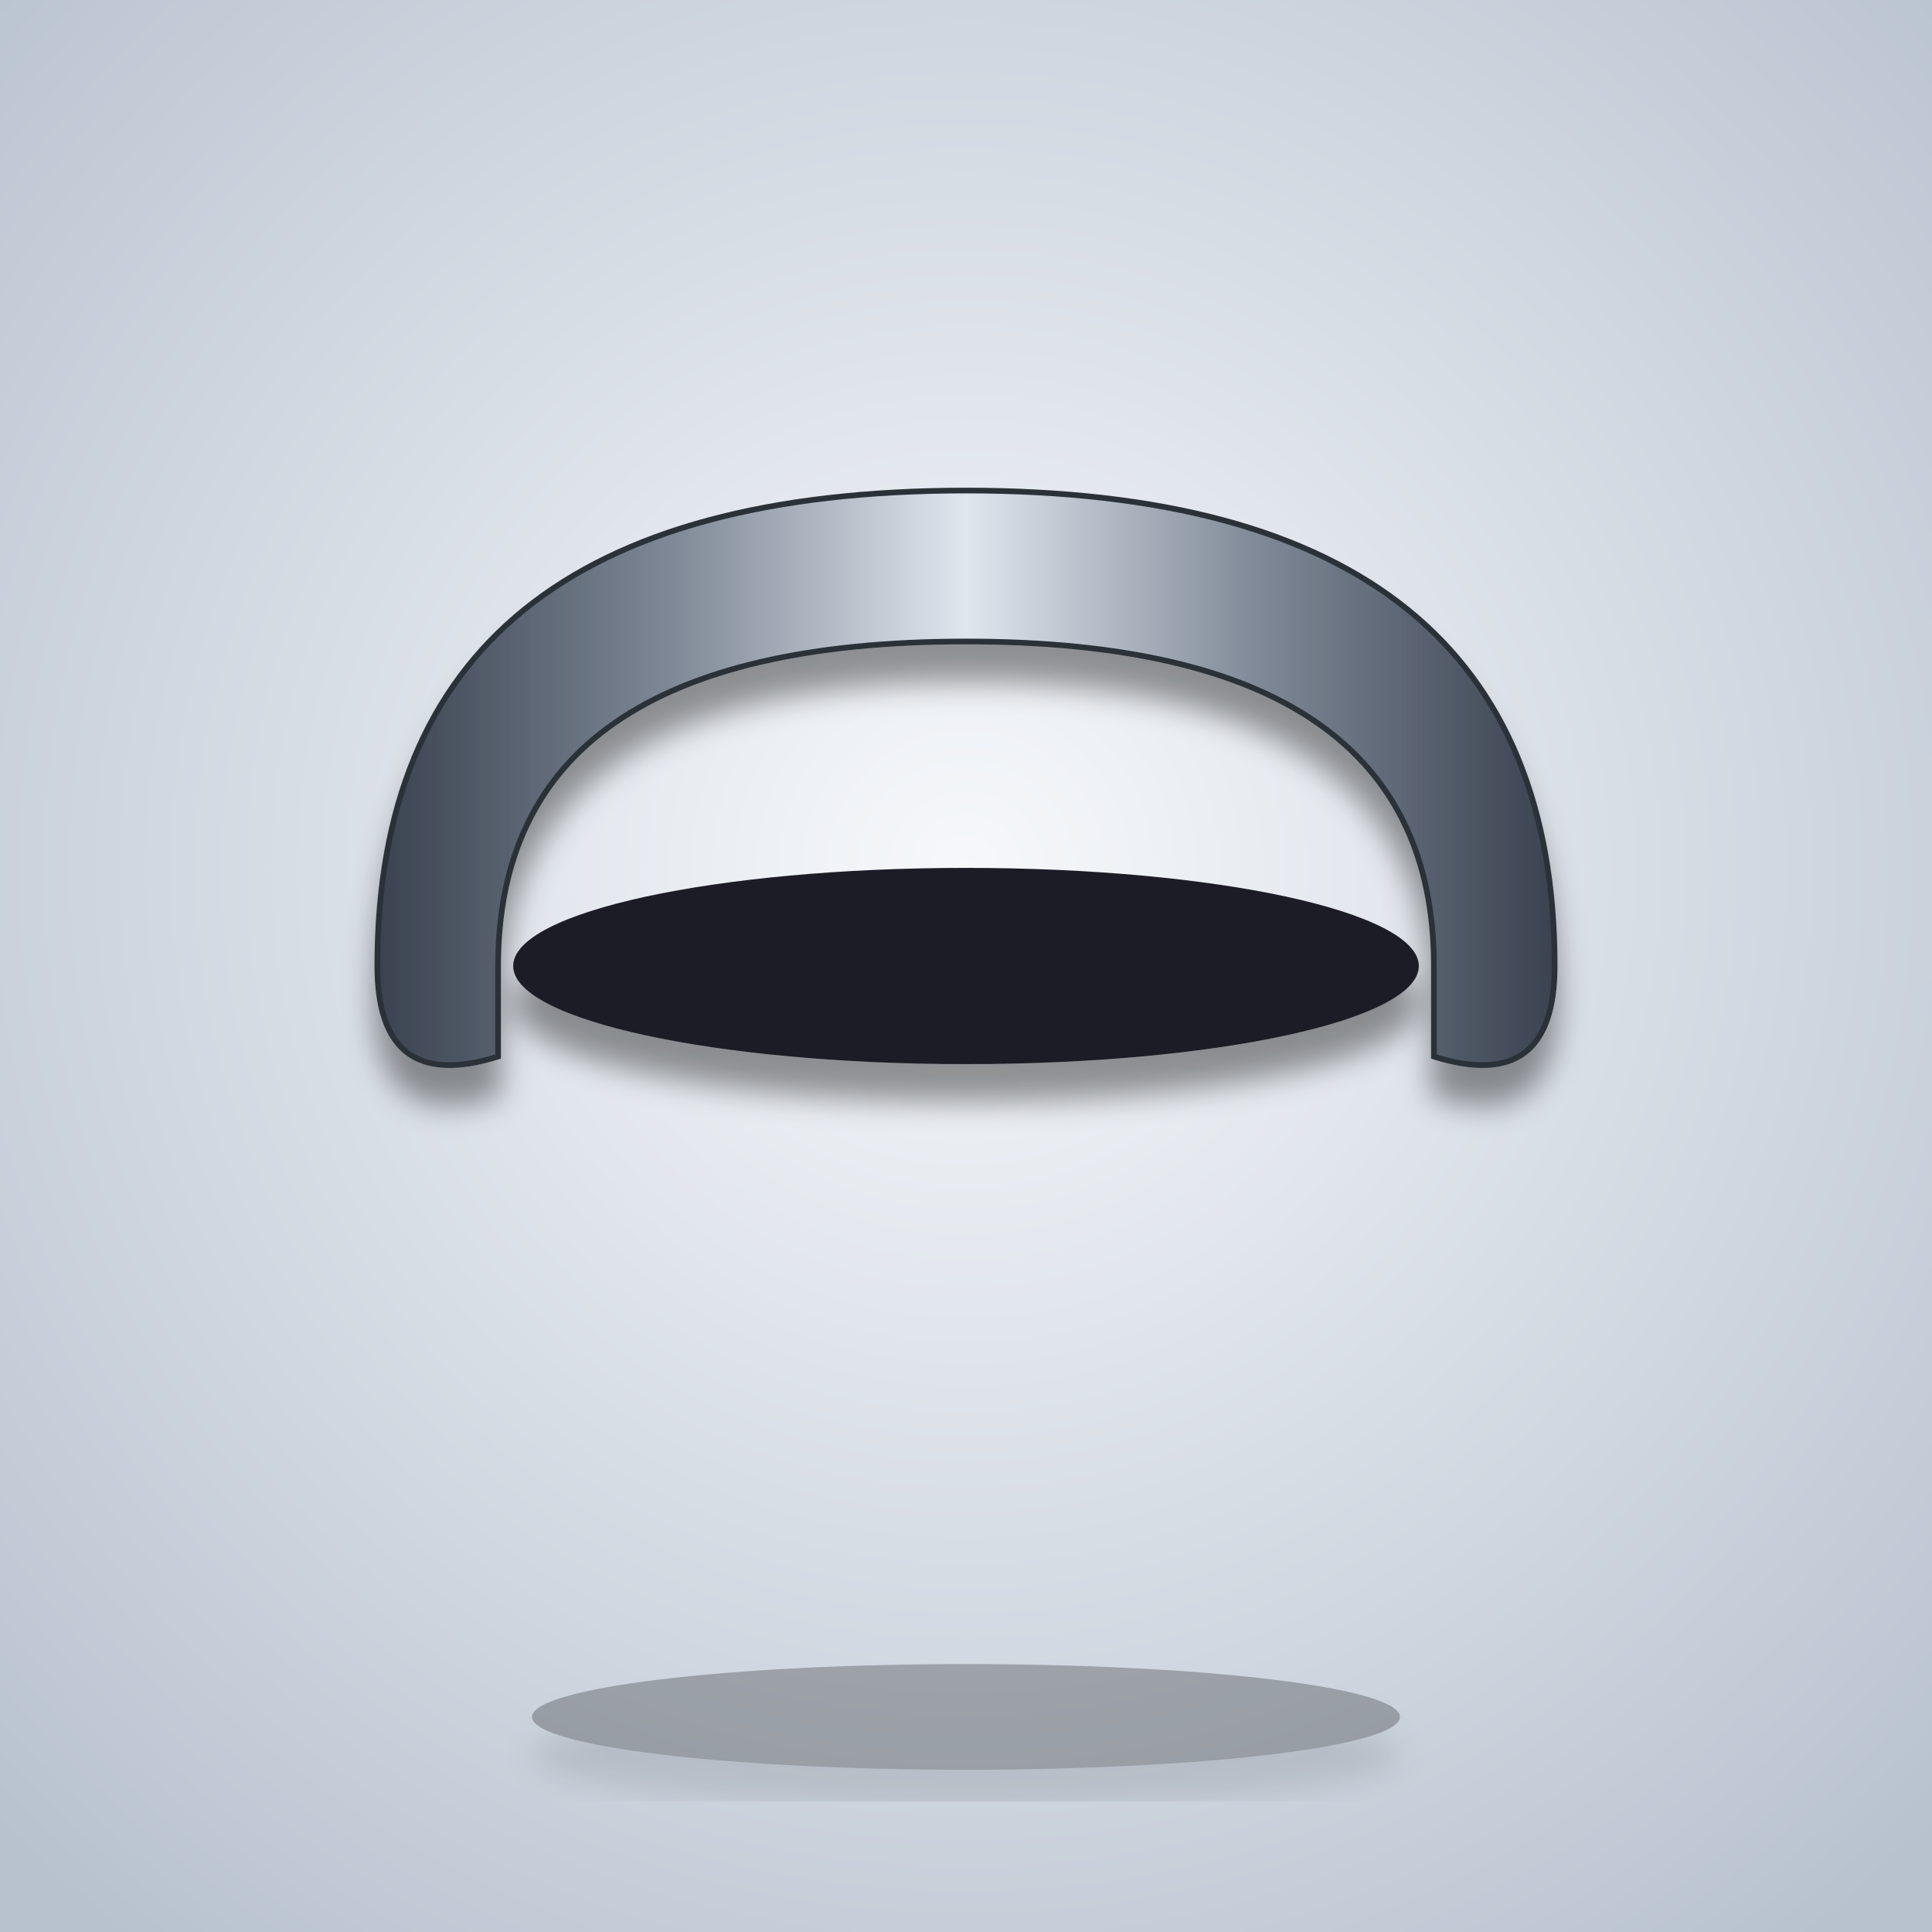
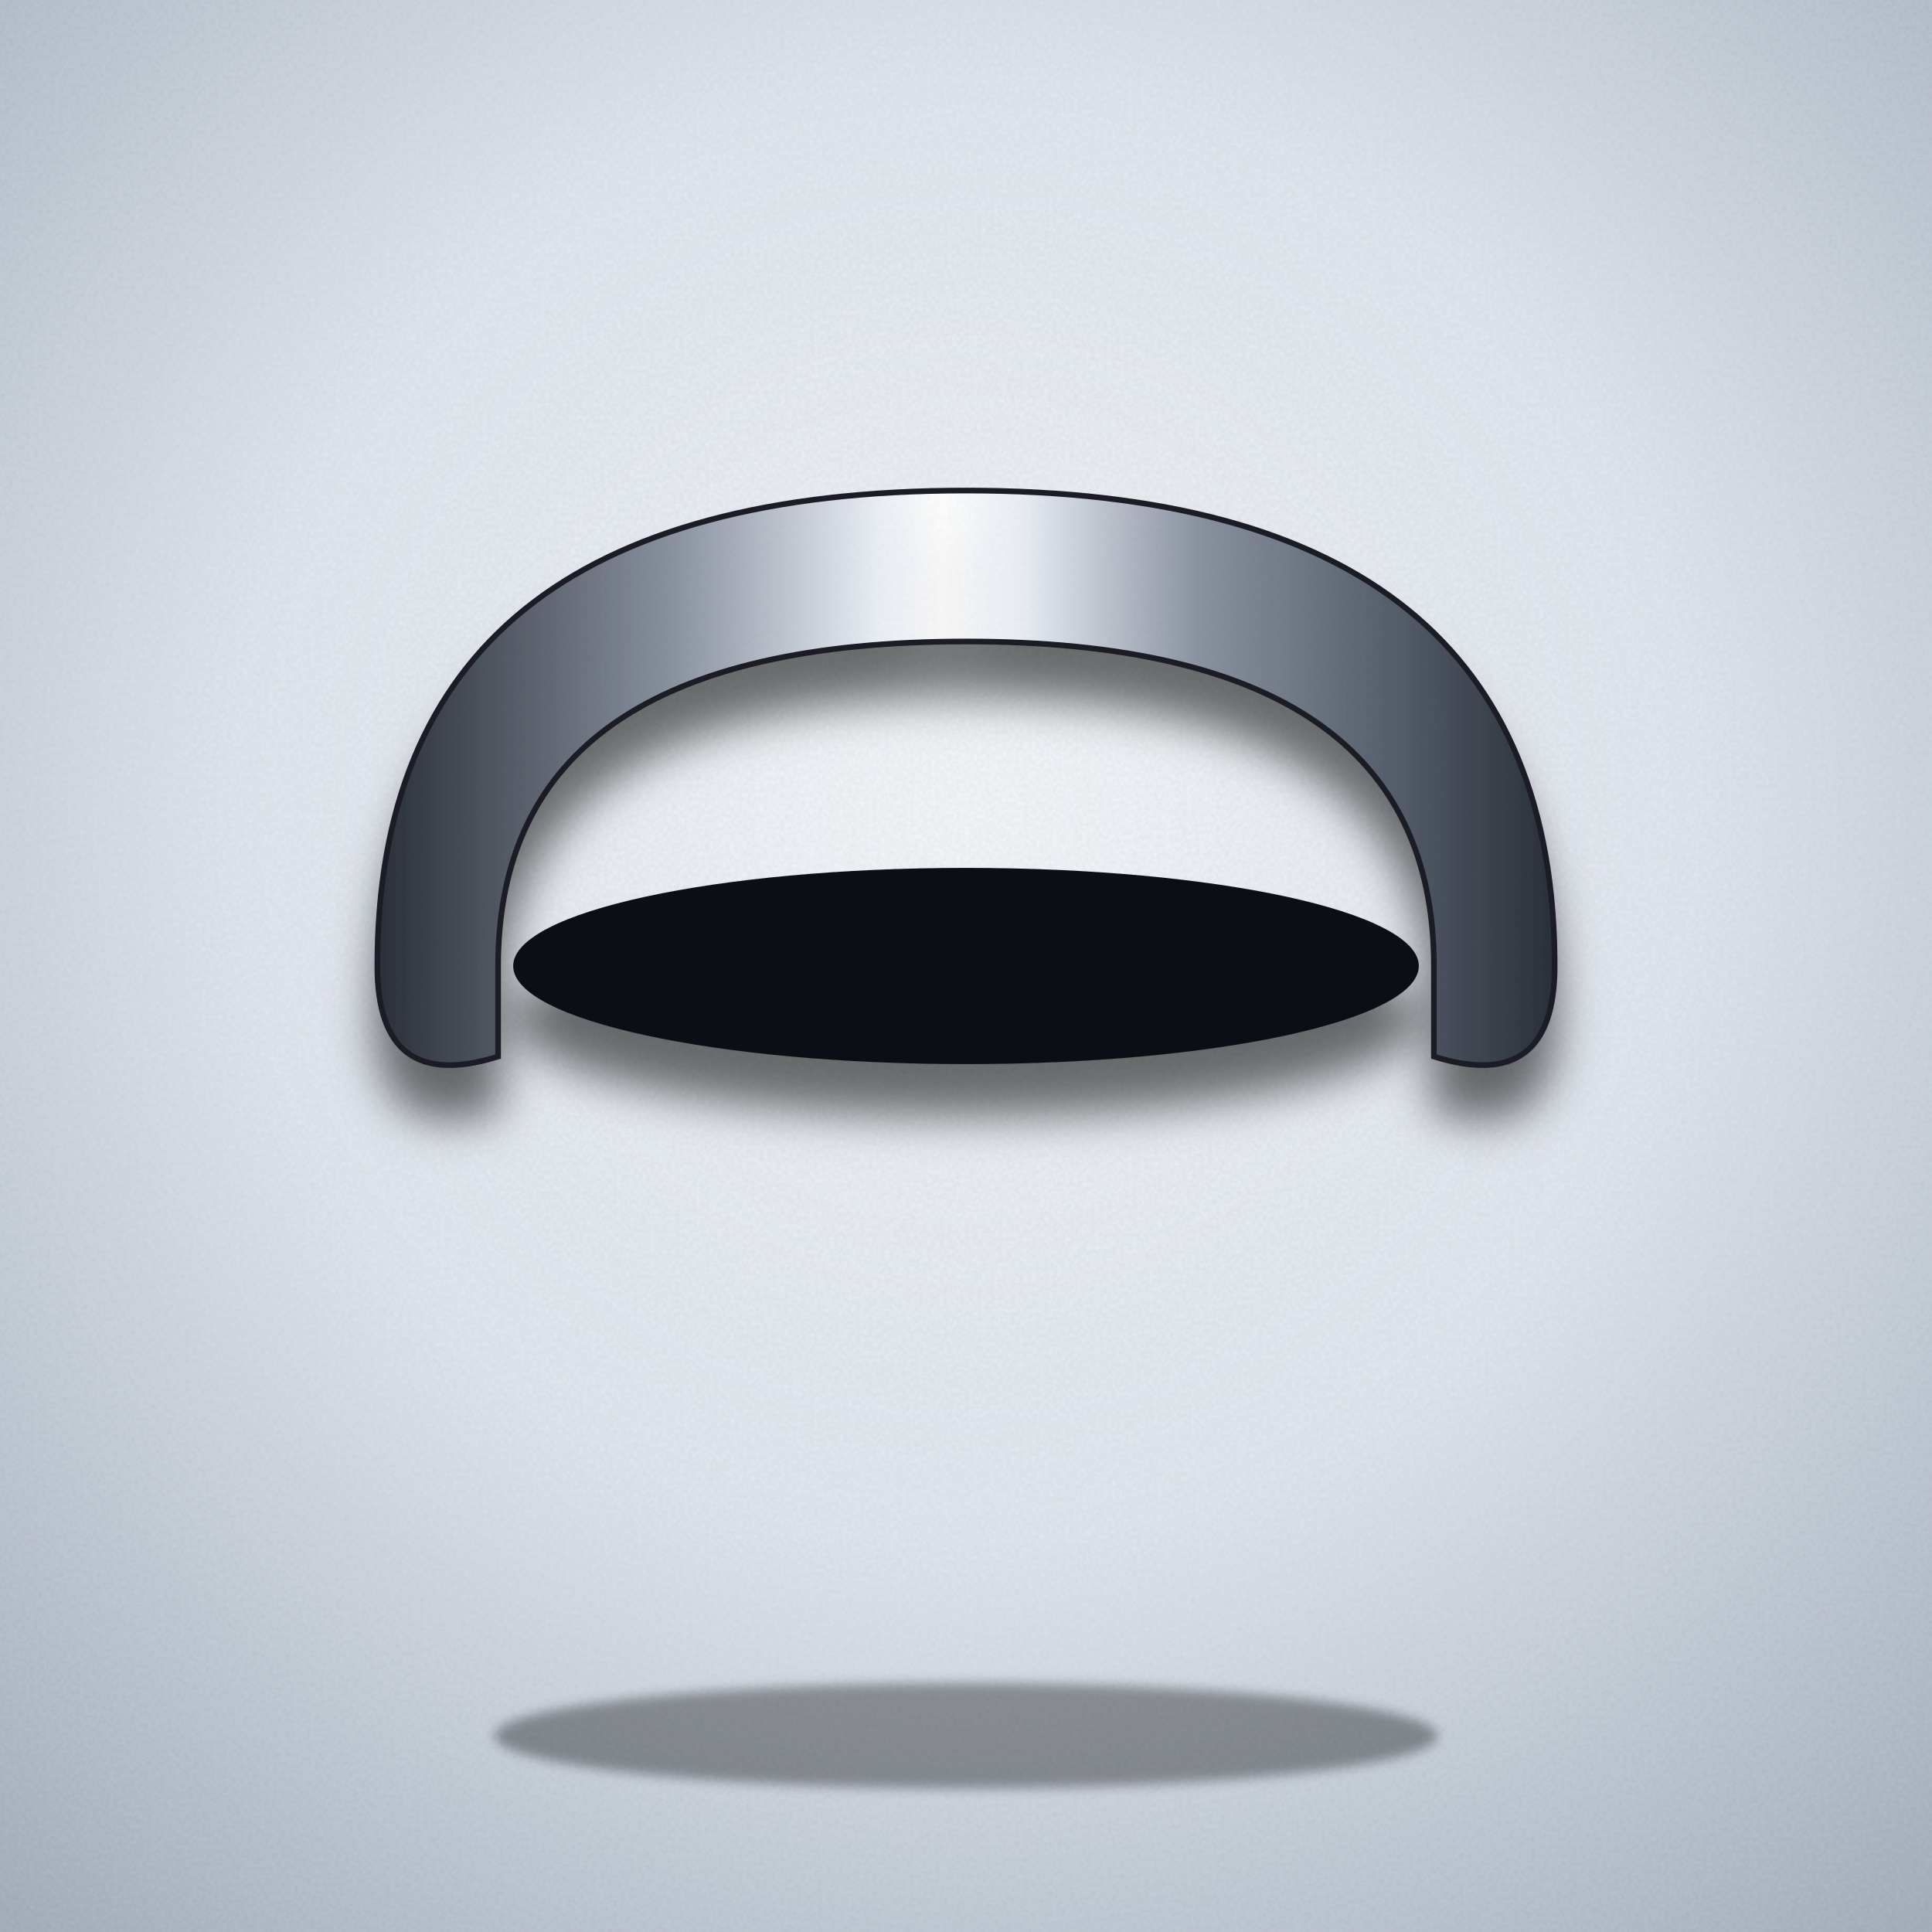
<svg xmlns="http://www.w3.org/2000/svg" viewBox="0 0 512 512" width="512" height="512">
  <defs>
-     <radialGradient id="bg" cx="50%" cy="45%" r="70%">
-       <stop offset="0%" stop-color="#f6f8fb" />
-       <stop offset="100%" stop-color="#b8c2cf" />
+     <radialGradient id="bg" cx="50%" cy="42%" r="75%">
+       <stop offset="0%" stop-color="#f5f7fa" />
+       <stop offset="50%" stop-color="#e2e8f0" />
+       <stop offset="100%" stop-color="#a8b2bf" />
    </radialGradient>
+     <filter id="grain">
+       <feTurbulence type="fractalNoise" baseFrequency="0.9" numOctaves="3" seed="5" />
+       <feColorMatrix values="0 0 0 0 0  0 0 0 0 0  0 0 0 0 0  0 0 0 0.08 0" />
+       <feComposite in2="SourceGraphic" operator="in" />
+     </filter>
+     <filter id="depthBlur">
+       <feGaussianBlur stdDeviation="1.5" />
+     </filter>
+     <filter id="realShadow" x="-50%" y="-50%" width="200%" height="200%">
+       <feGaussianBlur in="SourceAlpha" stdDeviation="6" />
+       <feOffset dx="0" dy="14" />
+       <feComponentTransfer>
+         <feFuncA type="linear" slope="0.55" />
+       </feComponentTransfer>
+       <feMerge>
+         <feMergeNode />
+         <feMergeNode in="SourceGraphic" />
+       </feMerge>
+     </filter>
+     <filter id="worn">
+       <feTurbulence type="turbulence" baseFrequency="0.04" numOctaves="2" seed="3" />
+       <feDisplacementMap in="SourceGraphic" scale="3" />
+     </filter>
+     <linearGradient id="metal" x1="0%" y1="0%" x2="100%" y2="0%" gradientTransform="rotate(0)">
+       <stop offset="0%" stop-color="#2a3038" />
+       <stop offset="15%" stop-color="#5a6370" />
+       <stop offset="30%" stop-color="#8a92a0" />
+       <stop offset="45%" stop-color="#e8edf4" />
+       <stop offset="52%" stop-color="#ffffff" stop-opacity="0.9" />
+       <stop offset="58%" stop-color="#e8edf4" />
+       <stop offset="75%" stop-color="#8a92a0" />
+       <stop offset="100%" stop-color="#2a3038" />
+     </linearGradient>
+     <linearGradient id="topShine" x1="0%" y1="0%" x2="0%" y2="100%">
+       <stop offset="0%" stop-color="#ffffff" stop-opacity="0.55" />
+       <stop offset="50%" stop-color="#ffffff" stop-opacity="0.15" />
+       <stop offset="100%" stop-color="#ffffff" stop-opacity="0" />
+     </linearGradient>
+     <linearGradient id="thread" x1="0%" y1="0%" x2="100%" y2="0%">
+       <stop offset="0%" stop-color="#1a1e25" />
+       <stop offset="50%" stop-color="#6a7280" />
+       <stop offset="100%" stop-color="#1a1e25" />
+     </linearGradient>
  </defs>
  <rect width="100%" height="100%" fill="url(#bg)" />
-   <filter id="ds" x="-30%" y="-30%" width="160%" height="160%">
-     <feGaussianBlur in="SourceAlpha" stdDeviation="4" />
-     <feOffset dx="0" dy="10" />
-     <feComponentTransfer>
-       <feFuncA type="linear" slope="0.4" />
-     </feComponentTransfer>
-     <feMerge>
-       <feMergeNode />
-       <feMergeNode in="SourceGraphic" />
-     </feMerge>
-   </filter>
-   <linearGradient id="shaft" x1="0%" y1="0%" x2="100%" y2="0%">
-     <stop offset="0%" stop-color="#3a4250" />
-     <stop offset="25%" stop-color="#7e8896" />
-     <stop offset="50%" stop-color="#e0e6ee" />
-     <stop offset="75%" stop-color="#7e8896" />
-     <stop offset="100%" stop-color="#3a4250" />
-   </linearGradient>
-   <ellipse cx="256" cy="455" rx="115" ry="14" fill="#000" opacity="0.25" filter="url(#ds)" />
-   <g filter="url(#ds)">
-     <path d="M 100 256 Q 100 130 256 130 Q 412 130 412 256 Q 412 290 380 280 L 380 256 Q 380 170 256 170 Q 132 170 132 256 L 132 280 Q 100 290 100 256 Z" fill="url(#shaft)" stroke="#2a3038" stroke-width="1.5" transform="scale(-1,1) translate(-512,0)" />
-     <ellipse cx="256" cy="256" rx="120" ry="26" fill="#1a1e25" />
+   <rect width="100%" height="100%" fill="url(#bg)" filter="url(#grain)" opacity="0.4" />
+   <ellipse cx="256" cy="460" rx="125" ry="14" fill="#000" opacity="0.35" filter="url(#depthBlur)" />
+   <g filter="url(#realShadow)">
+     <path d="M 100 256 Q 100 130 256 130 Q 412 130 412 256 Q 412 290 380 280 L 380 256 Q 380 170 256 170 Q 132 170 132 256 L 132 280 Q 100 290 100 256 Z" fill="url(#metal)" stroke="#1a1e25" stroke-width="1.5" transform="scale(-1,1) translate(-512,0)" />
+     <ellipse cx="256" cy="256" rx="120" ry="26" fill="#0a0d14" />
  </g>
+   <rect width="100%" height="100%" fill="#000" filter="url(#grain)" opacity="0.3" pointer-events="none" />
</svg>
